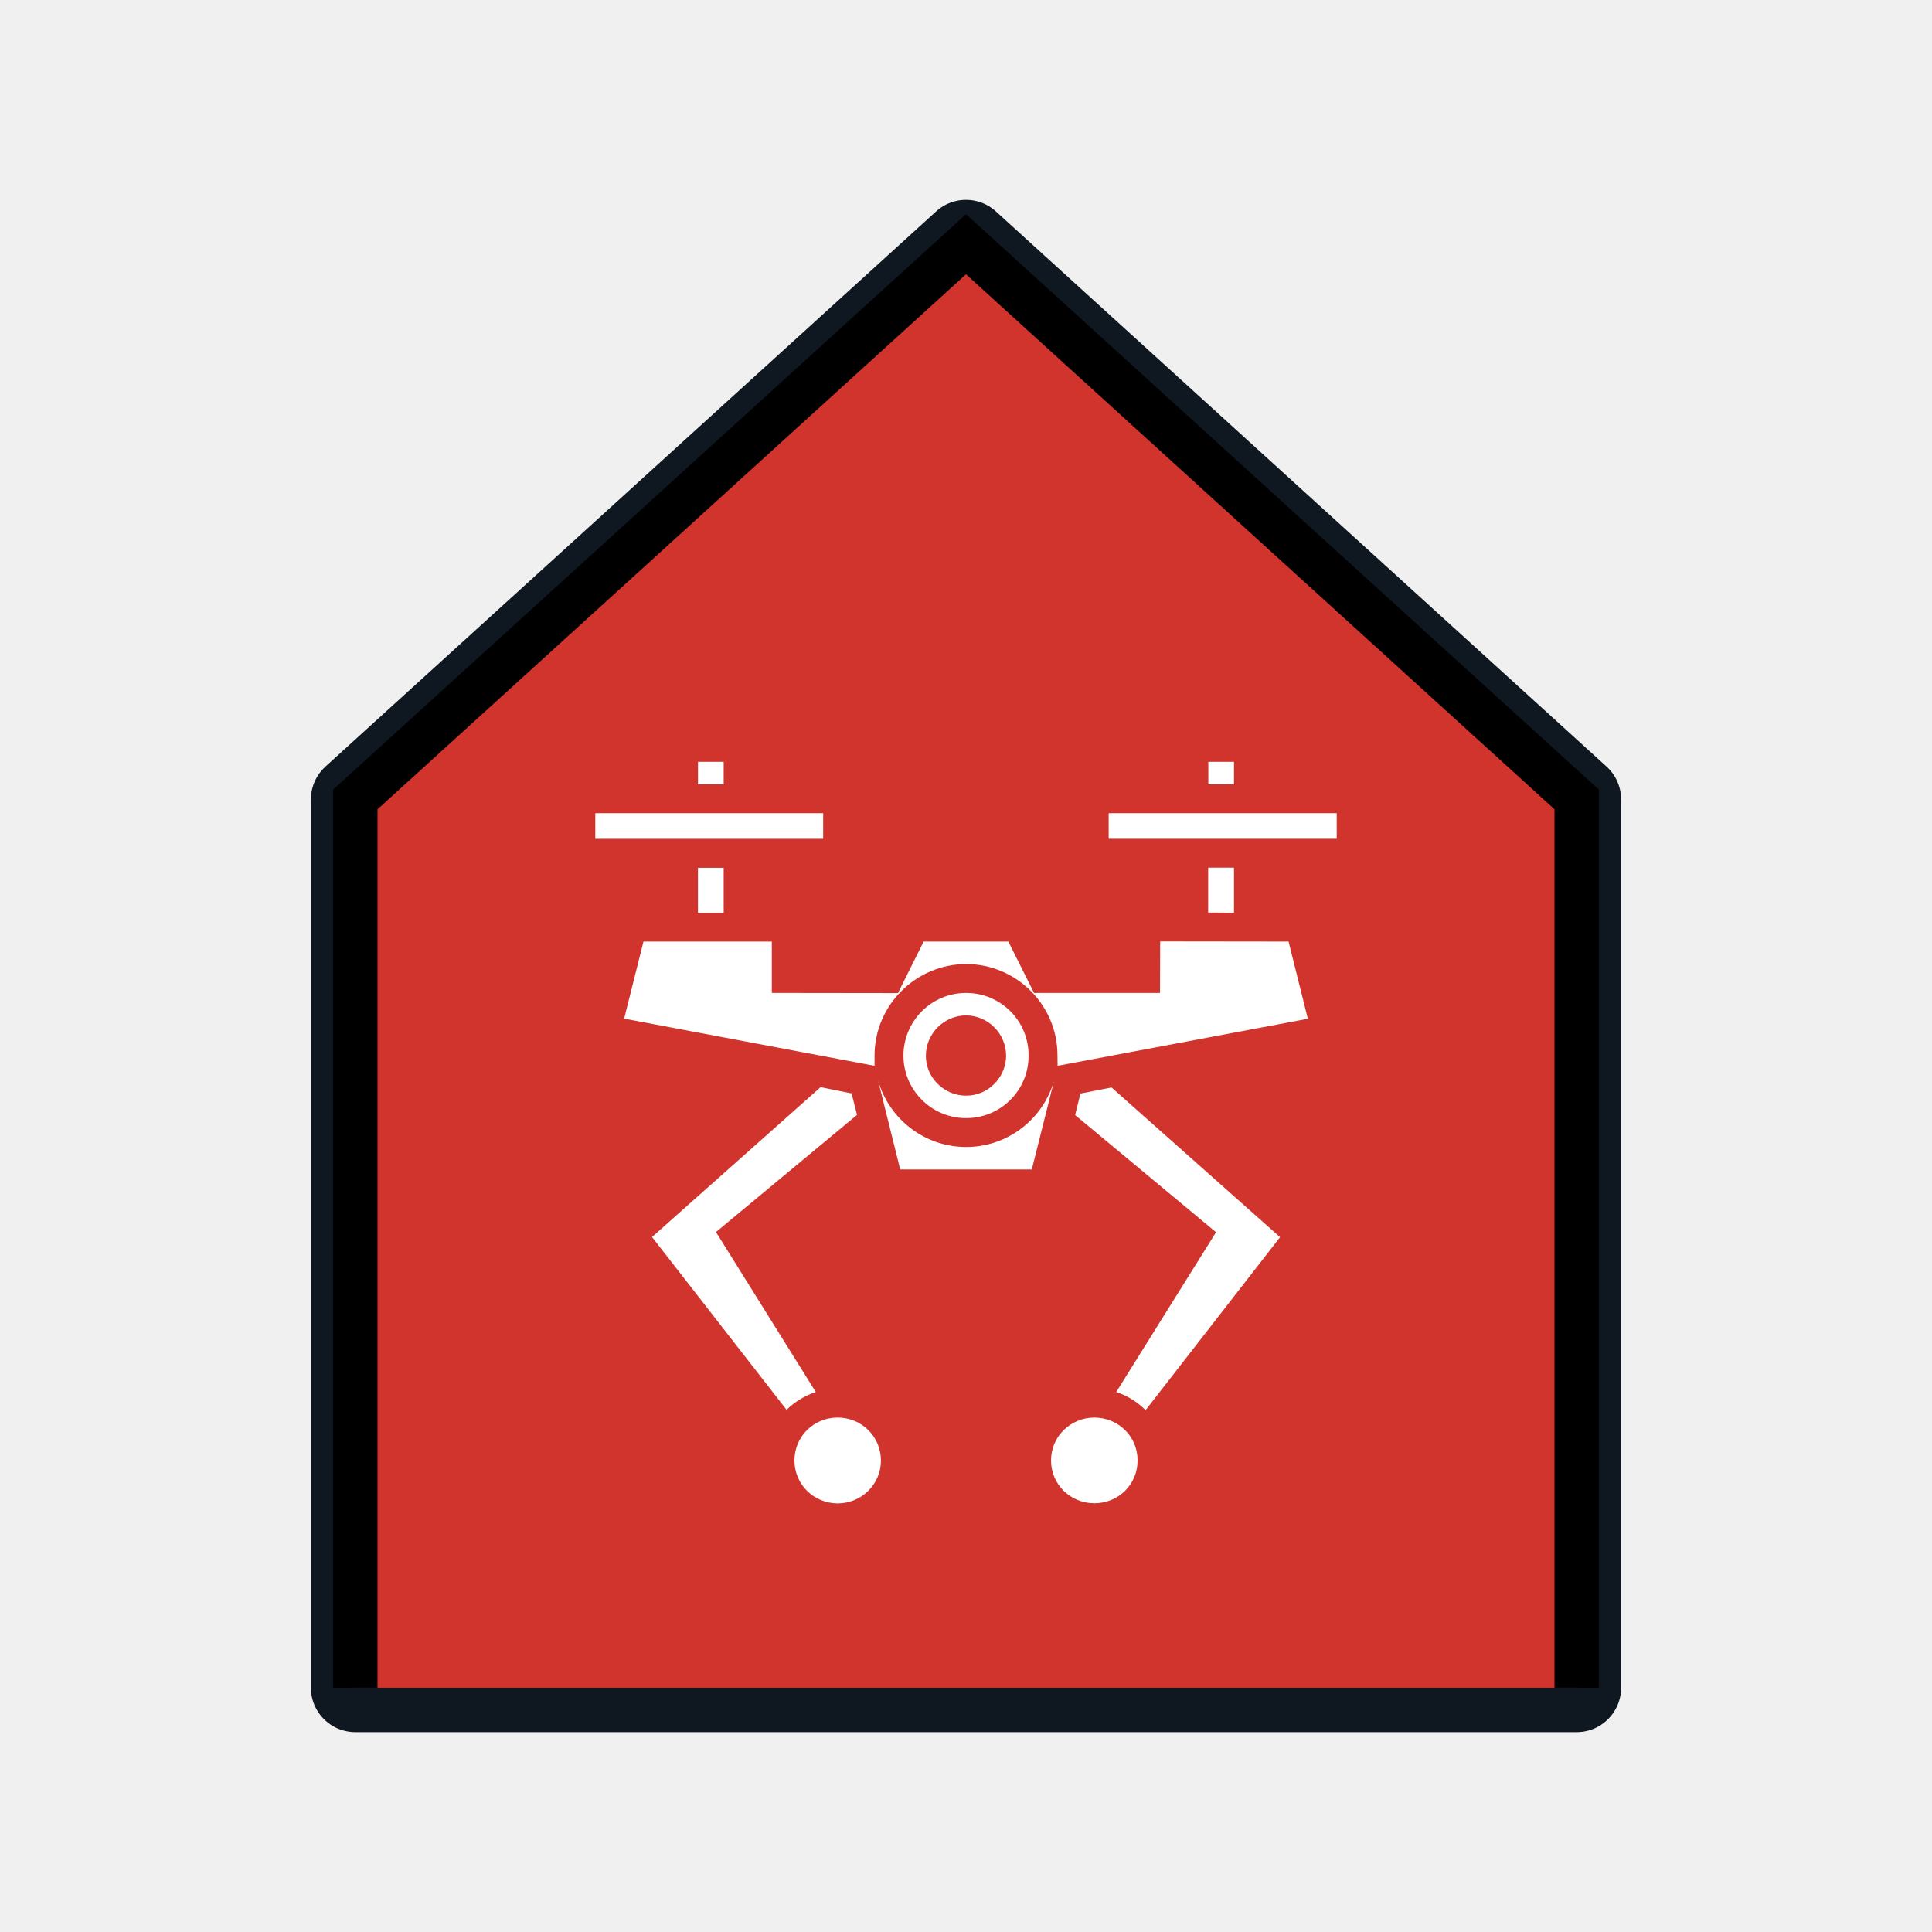
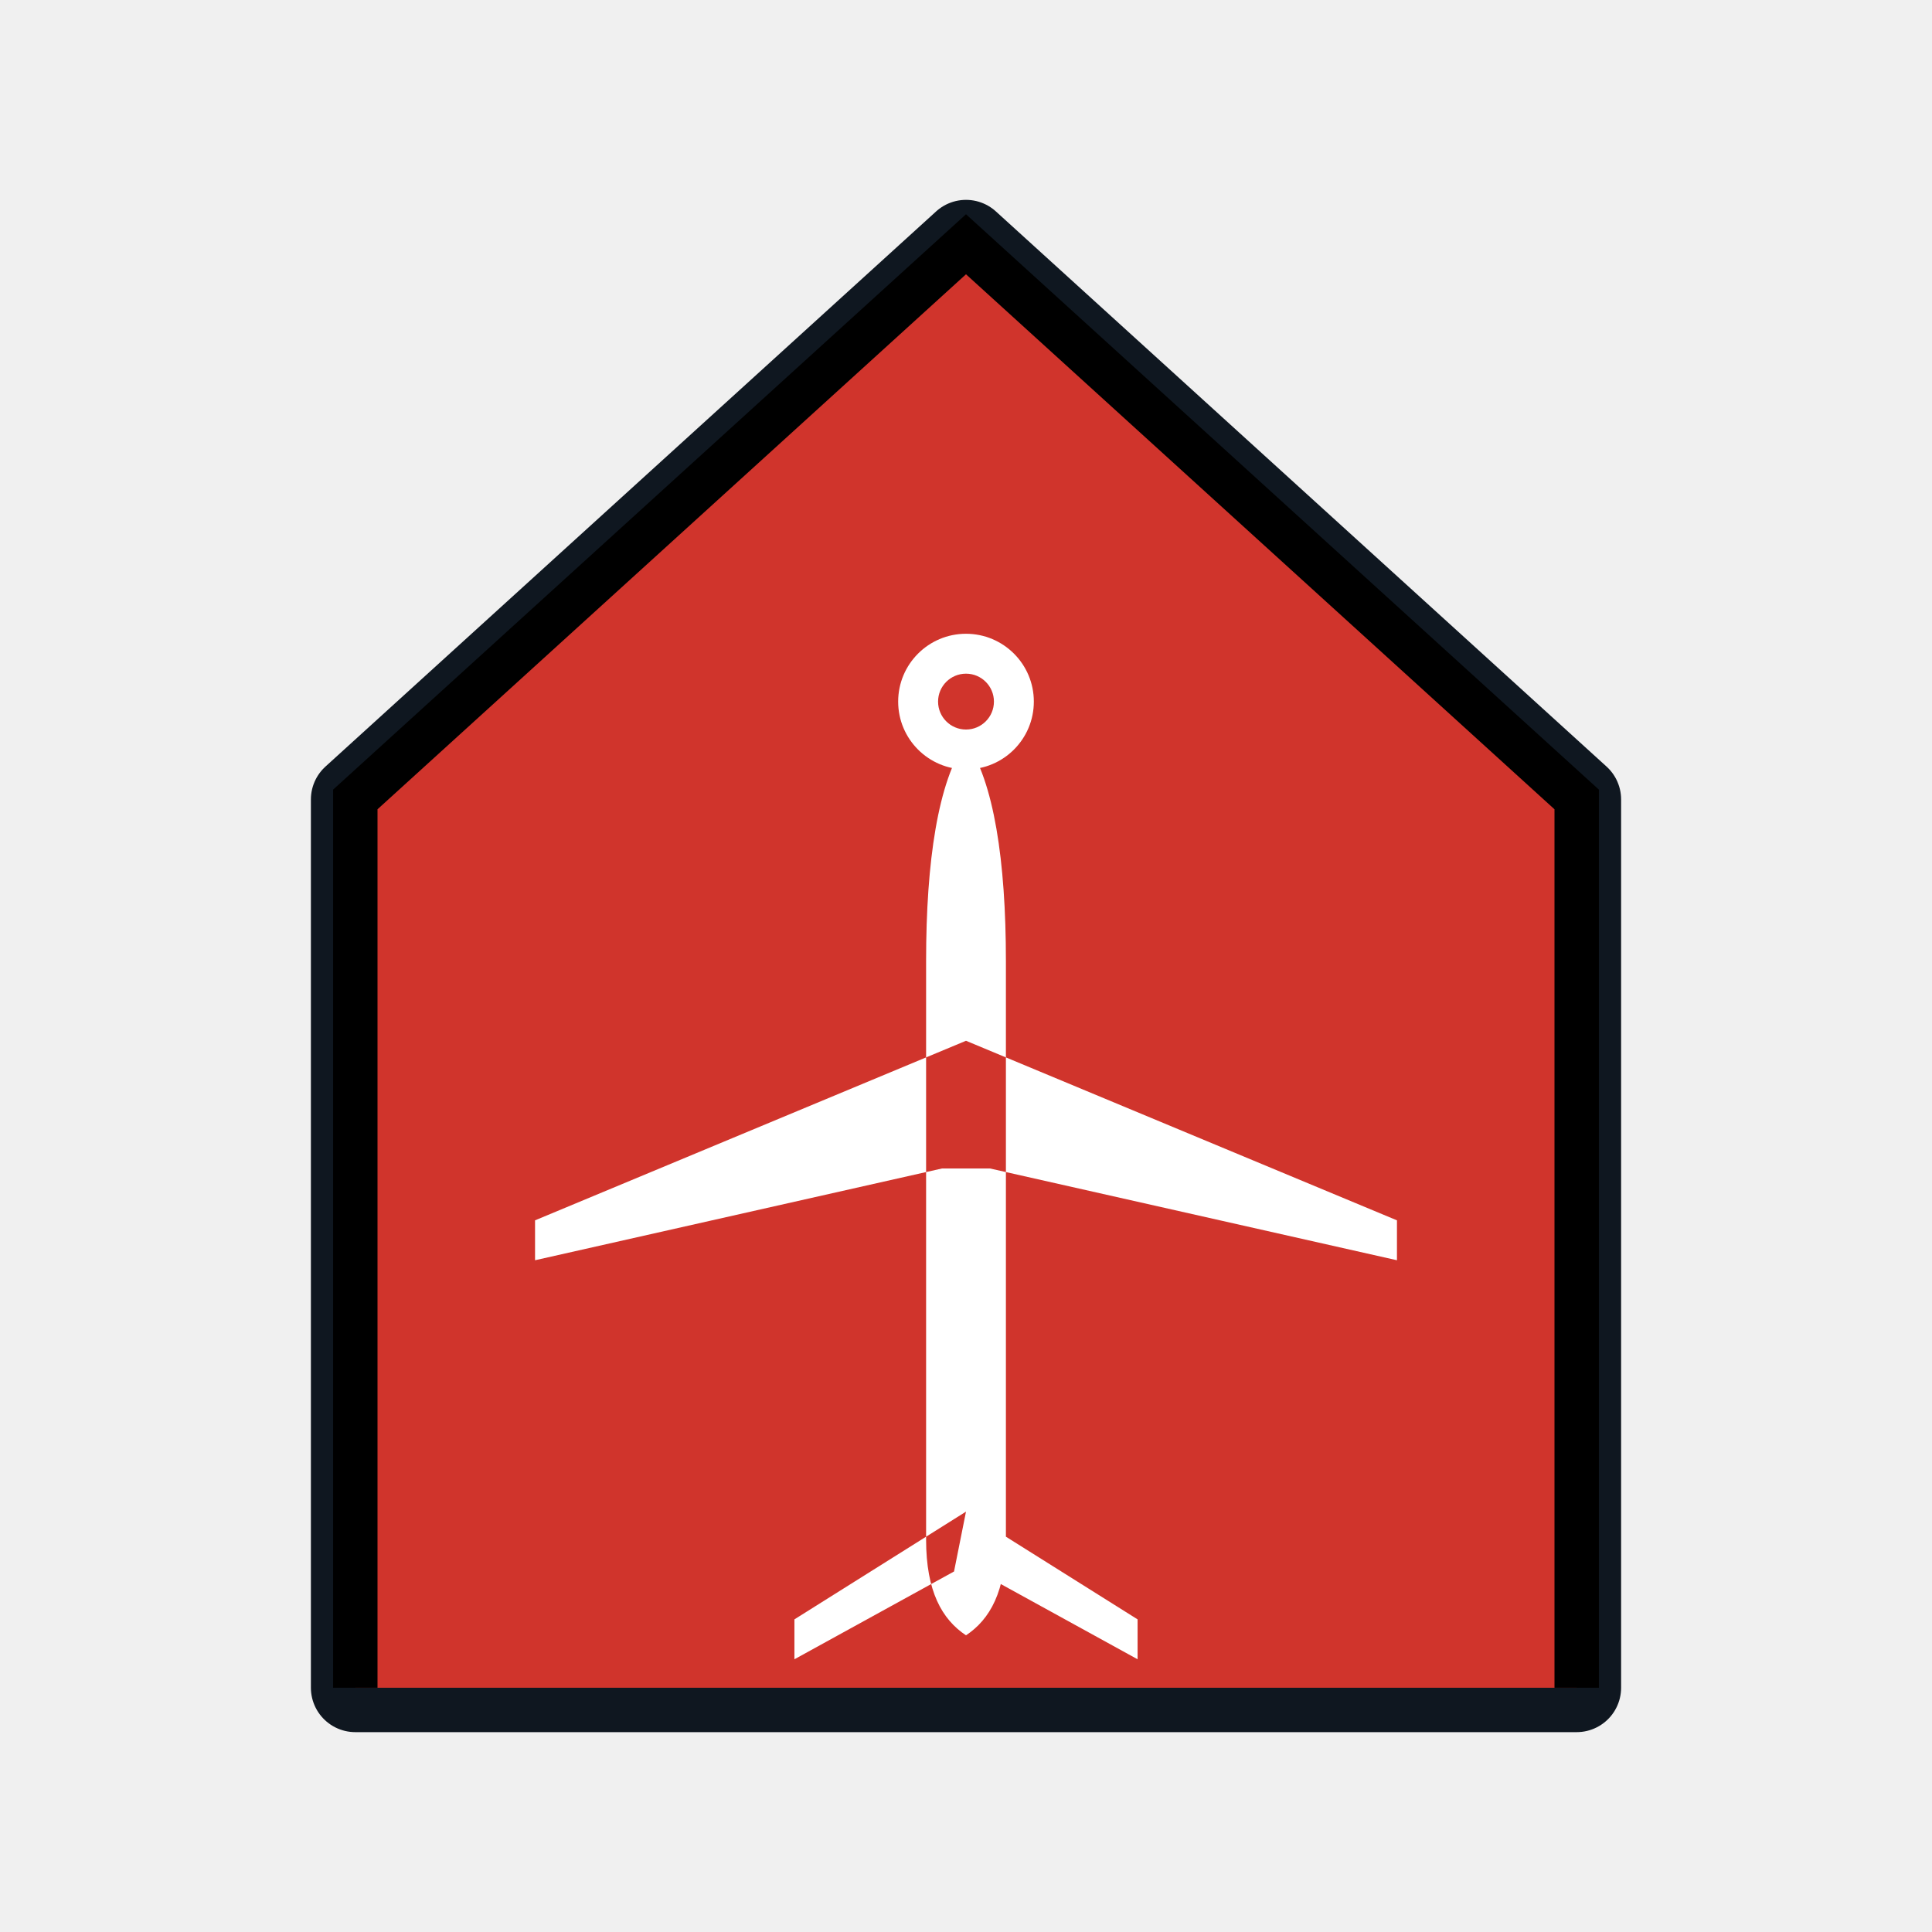
<svg xmlns="http://www.w3.org/2000/svg" version="1.2" baseProfile="tiny" viewBox="13 -2 174 174">
  <path d="M 45,150 L45,70 100,20 155,70 155,150 Z" stroke-width="8" stroke-linecap="round" stroke-linejoin="round" stroke="#0f1720" fill="none" />
  <path d="M 45,150 L45,70 100,20 155,70 155,150" stroke-width="4" stroke="black" fill="#d0342c" fill-opacity="1" />
-   <g transform="translate(63.000,63.000) scale(0.144531)" fill="#ffffff" color="#ffffff" stroke="none">
-     <path fill="#ffffff" d="M407 24.98v14.04h16V25zM88.99 25v14.03H105V25zM487 57H344.9v15.96H487zm-320 0H25v15.98h142zm256 33.93h-16.1v27.97l13.7.1h2.4zm-318 .1H88.97v28.07H105zm272 45.87l-.1 32.1h-78.5l-16-32h-52.8l-16 32.1l-78.6-.1v-32H55.03l-12.04 48L199 214.4V208c.1-31.4 25.7-56.9 57.1-57c31.3 0 57 25.6 56.9 57c0 4.1.1 6.4.1 6.4L469 185.1L457 137zM256.1 169c-21.6 0-39 17.4-39.1 39.1c.1 21.5 17.5 38.9 39.1 38.9s39-17.4 38.9-39c.1-21.5-17.3-39-38.9-39m-.2 14c13.8 0 25 11.3 25.1 25c0 13.7-11.3 25.1-25 25c-13.7 0-25.1-11.3-25-24.9c0-13.8 11.3-25 24.9-25.1m-54.7 40.5L215 279h82l13.9-55.4c-6.8 23.9-28.8 41.4-54.8 41.4c-26.1 0-48.1-17.6-54.9-41.5m-35.8 4.2L60.35 321.1l83.85 107.7c5-5 11.3-8.8 18.2-11.1L100.2 318l87.9-73l-3.4-13.4zm181.3.2l-19.4 3.8l-3.3 13.4l87.8 73l-62.2 99.6c7 2.3 13.2 6.2 18.3 11.3l83.8-107.8zM176 433.6c-15 0-26.9 11.9-26.9 26.7c0 14.9 11.9 26.7 27 26.8c14.9-.1 26.9-12 26.9-26.8c-.1-14.8-11.9-26.7-27-26.7m159.9 0c-14.9.1-27 11.9-26.9 26.8c0 14.7 11.9 26.6 27 26.6c15 0 27-11.8 26.9-26.7c.1-14.8-11.9-26.7-27-26.7" />
+   <g transform="translate(54.000,54.000) scale(0.179688)" fill="#ffffff" color="#ffffff" stroke="none">
+     <path d="M256 60 C270 80 276 120 276 170 L276 460 C276 486 268 500 256 508 C244 500 236 486 236 460 L236 170 C236 120 242 80 256 60 Z M256 210 L40 300 L40 320 L244 274 L268 274 L472 320 L472 300 Z M256 446 L170 500 L170 520 L250 476 Z M256 446 L342 500 L342 520 L262 476 Z" />
+     <path fill-rule="evenodd" d="M256 40 m-34 0 a34 34 0 1 0 68 0 a34 34 0 1 0 -68 0 M256 40 m-14 0 a14 14 0 1 0 28 0 a14 14 0 1 0 -28 0" />
  </g>
</svg>
